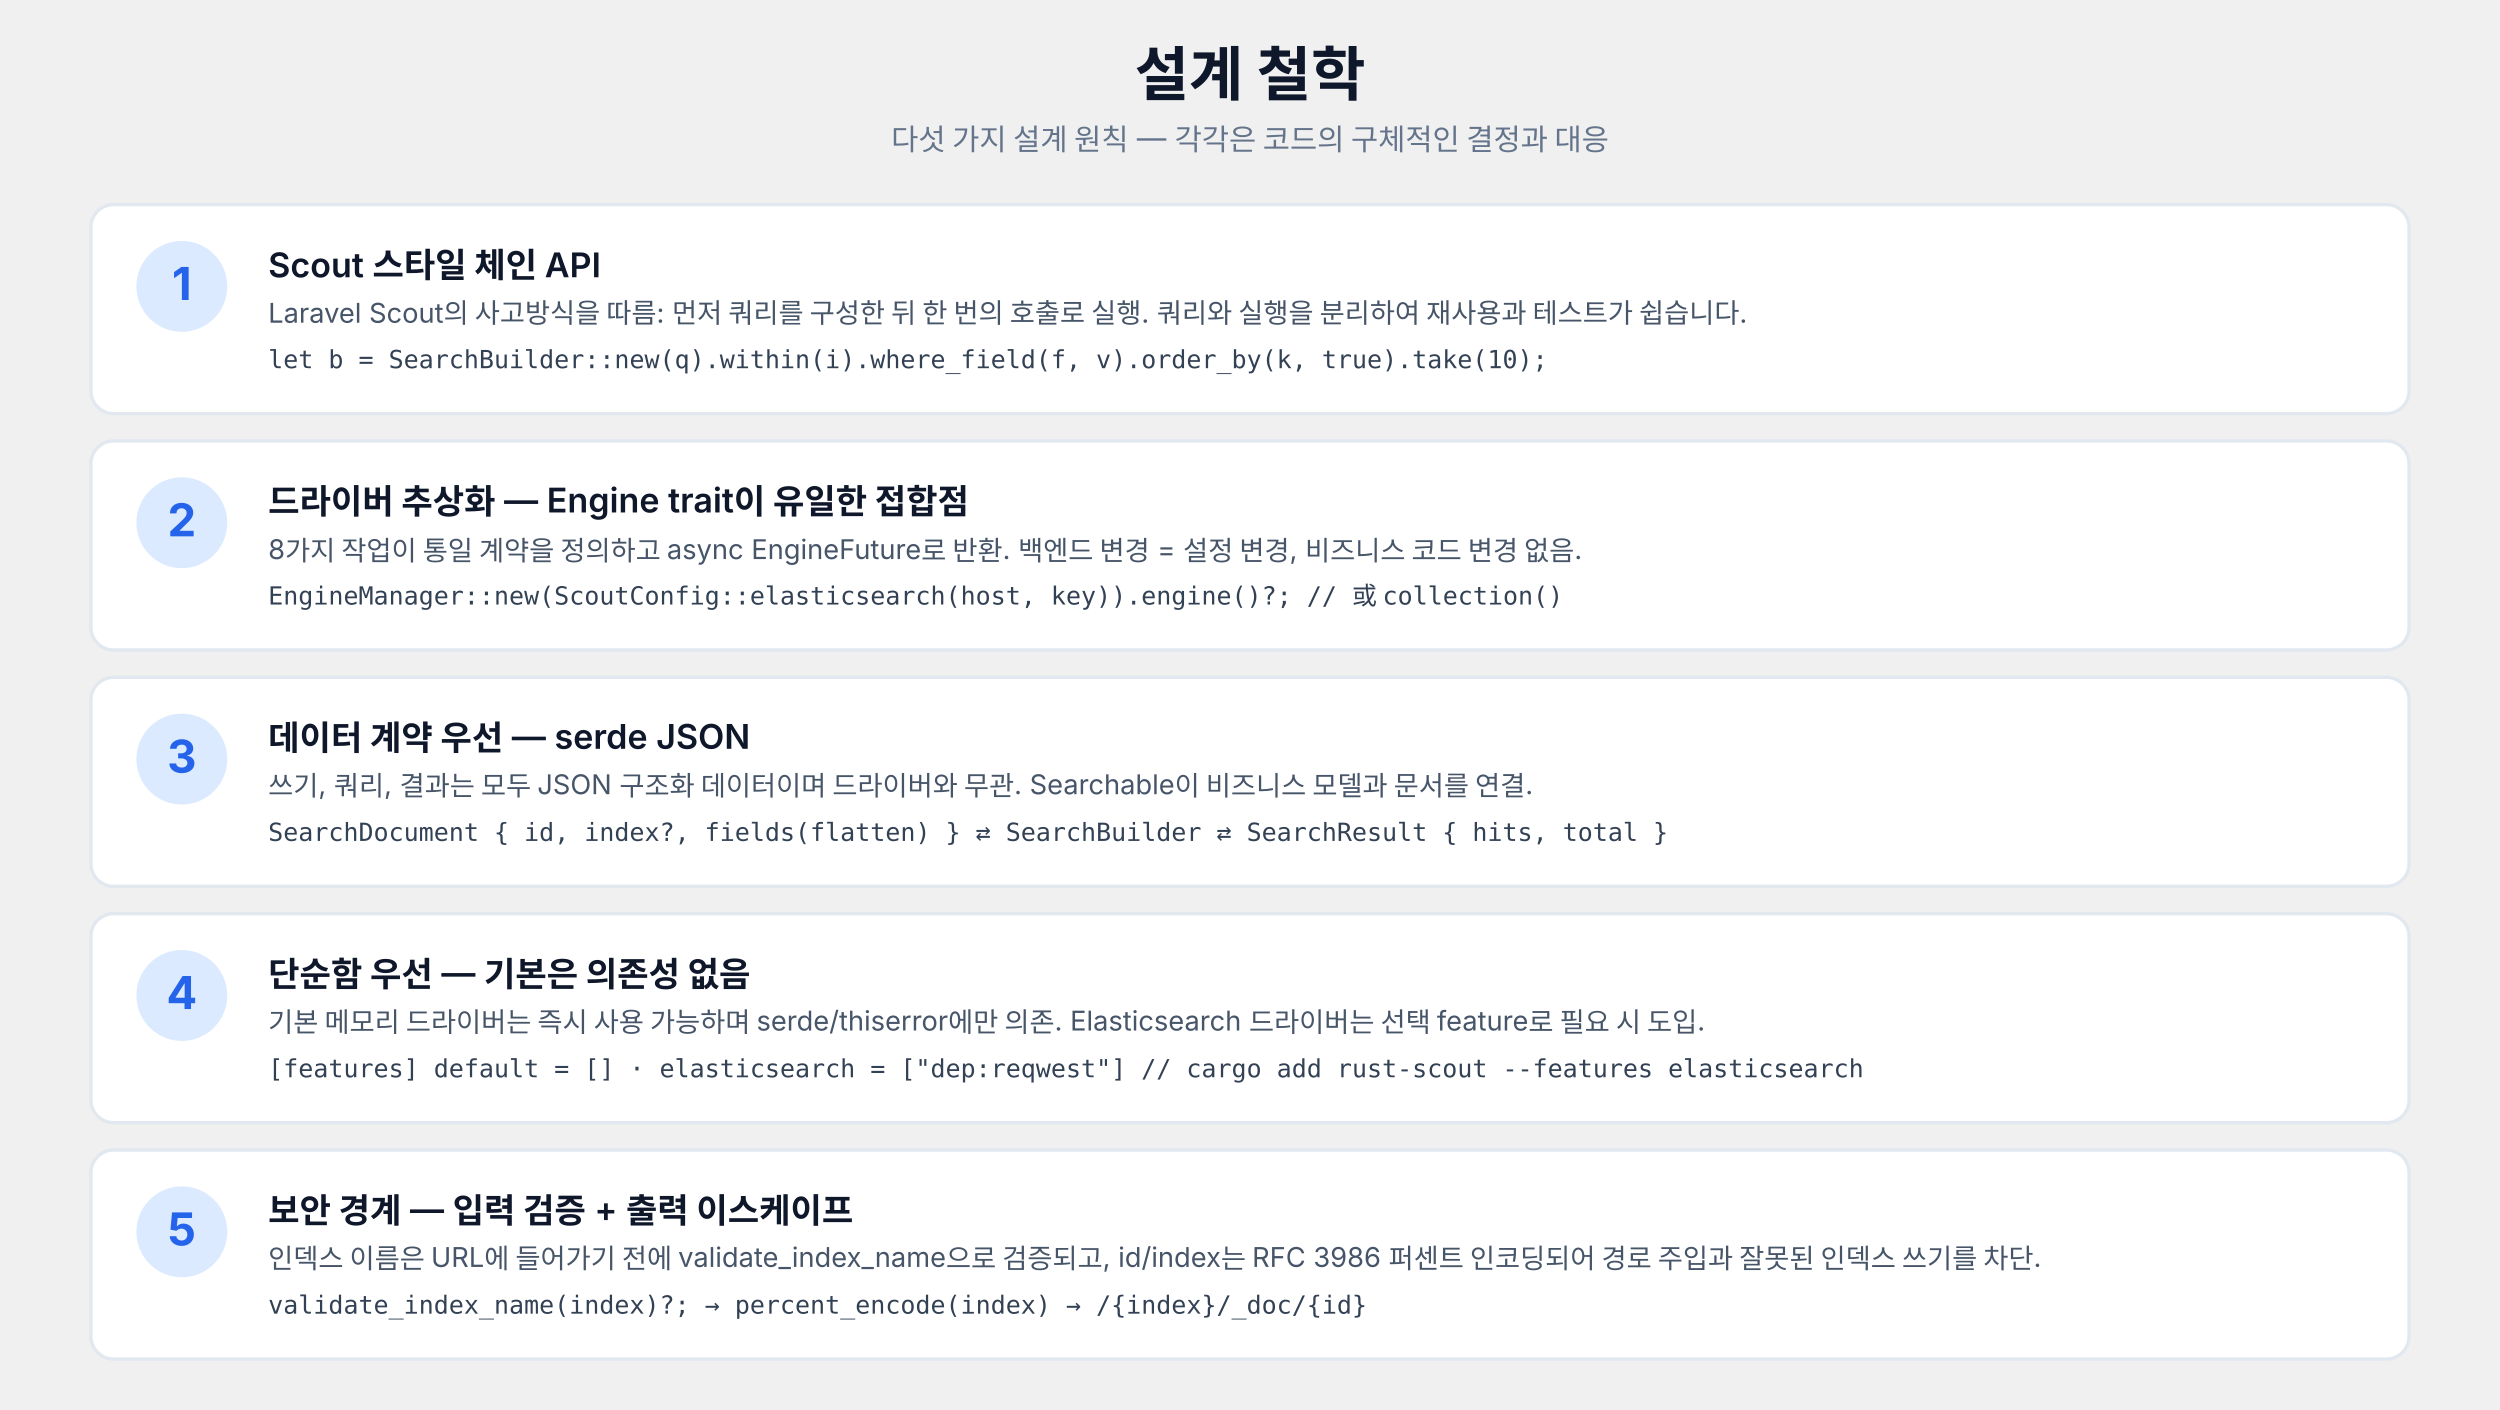
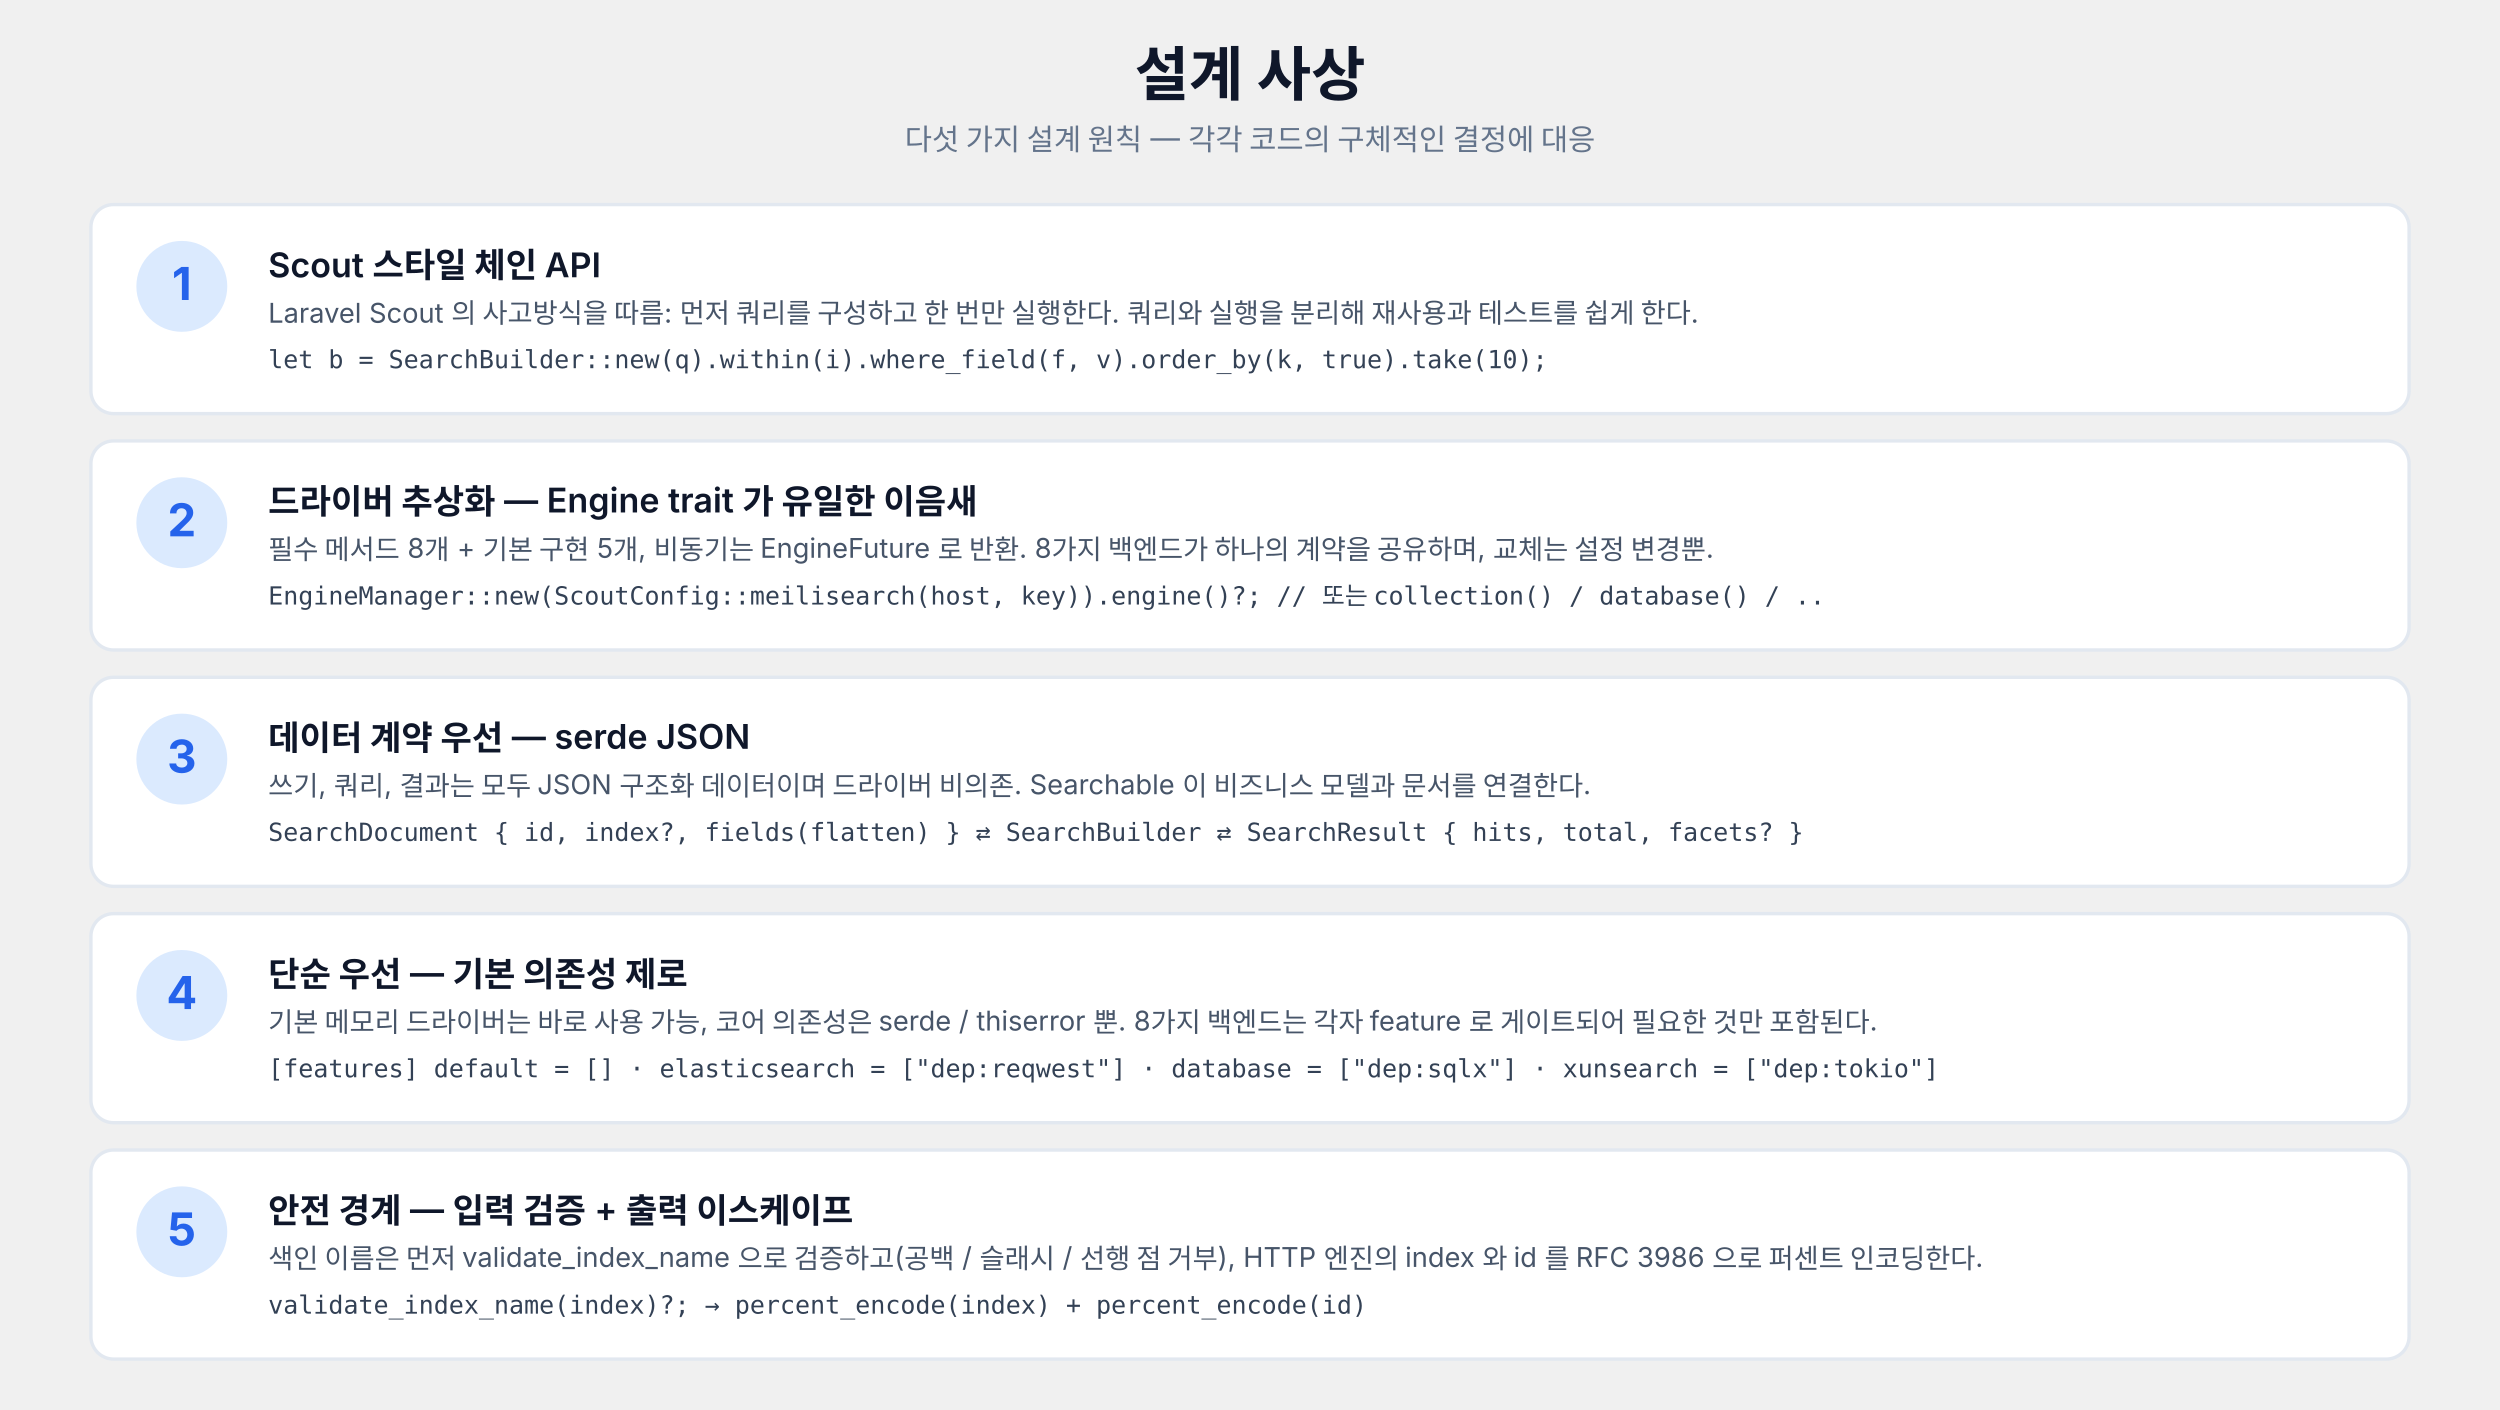
<svg xmlns="http://www.w3.org/2000/svg" viewBox="0 0 1100 620" font-family="system-ui, -apple-system, 'Segoe UI', sans-serif">
  <defs>
    <style>
      .title { font-size: 26px; font-weight: 700; fill: #0f172a; }
      .sub   { font-size: 13px; fill: #64748b; }
      .card  { fill: #ffffff; stroke: #e2e8f0; stroke-width: 1.5; rx: 10; }
      .num   { font-size: 20px; font-weight: 700; fill: #2563eb; }
      .name  { font-size: 15px; font-weight: 600; fill: #0f172a; }
      .desc  { font-size: 12px; fill: #475569; }
      .code  { font-size: 11px; fill: #334155; font-family: ui-monospace, SFMono-Regular, Menlo, monospace; }
      .rule  { fill: #dbeafe; }
    </style>
  </defs>
-   <text x="550" y="42" text-anchor="middle" class="title">설계 철학</text>
-   <text x="550" y="66" text-anchor="middle" class="sub">다섯 가지 설계 원칙 — 각각은 코드의 구체적인 결정과 대응</text>
+   <text x="550" y="42" text-anchor="middle" class="title">설계 사상</text>
+   <text x="550" y="66" text-anchor="middle" class="sub">다섯 가지 설계 원칙 — 각각 코드의 구체적인 결정에 대응</text>
  <rect x="40" y="90" width="1020" height="92" class="card" />
  <rect x="60" y="106" width="40" height="40" rx="20" class="rule" />
  <text x="80" y="132" text-anchor="middle" class="num">1</text>
  <text x="118" y="122" class="name">Scout 스타일 체인 API</text>
-   <text x="118" y="142" class="desc">Laravel Scout의 사고방식을 따름: 먼저 쿼리를 구성한 뒤 한 번의 호출로 실행. 쿼리와 실행을 분리하여 재사용과 테스트가 쉽습니다.</text>
+   <text x="118" y="142" class="desc">Laravel Scout 의 사고방식을 따름: 먼저 쿼리를 구성하고 한 번만 실행한다. 쿼리와 실행을 분리해 재사용과 테스트를 쉽게 한다.</text>
  <text x="118" y="162" class="code">let b = SearchBuilder::new(q).within(i).where_field(f, v).order_by(k, true).take(10);</text>
  <rect x="40" y="194" width="1020" height="92" class="card" />
  <rect x="60" y="210" width="40" height="40" rx="20" class="rule" />
  <text x="80" y="236" text-anchor="middle" class="num">2</text>
-   <text x="118" y="226" class="name">드라이버 추상화 — Engine trait이 유일한 접합점</text>
-   <text x="118" y="246" class="desc">8가지 작업이 통일 계약을 정의하고 async EngineFuture로 반환. 백엔드 변경 = 설정 변경, 비즈니스 코드 변경 없음.</text>
-   <text x="118" y="266" class="code">EngineManager::new(ScoutConfig::elasticsearch(host, key)).engine()?;  // 或 collection()</text>
+   <text x="118" y="226" class="name">드라이버 추상화 — Engine trait 가 유일한 이음새</text>
+   <text x="118" y="246" class="desc">필수 메서드 8개 + 기본 구현 5개, 비동기는 EngineFuture 로 반환. 8가지 백엔드가 하나의 계약을 공유하며, 교체는 설정 변경뿐.</text>
+   <text x="118" y="266" class="code">EngineManager::new(ScoutConfig::meilisearch(host, key)).engine()?;  // 또는 collection() / database() / ..</text>
  <rect x="40" y="298" width="1020" height="92" class="card" />
  <rect x="60" y="314" width="40" height="40" rx="20" class="rule" />
  <text x="80" y="340" text-anchor="middle" class="num">3</text>
  <text x="118" y="330" class="name">데이터 계약 우선 — serde JSON</text>
-   <text x="118" y="350" class="desc">쓰기, 쿼리, 결과는 모두 JSON 구조화 데이터이며 드라이버와 무관. Searchable이 비즈니스 모델과 문서를 연결.</text>
-   <text x="118" y="370" class="code">SearchDocument { id, index?, fields(flatten) } ⇄ SearchBuilder ⇄ SearchResult { hits, total }</text>
+   <text x="118" y="350" class="desc">쓰기, 쿼리, 결과는 모두 JSON 구조화 데이터이며 드라이버 비의존. Searchable 이 비즈니스 모델과 문서를 연결한다.</text>
+   <text x="118" y="370" class="code">SearchDocument { id, index?, fields(flatten) } ⇄ SearchBuilder ⇄ SearchResult { hits, total, facets? }</text>
  <rect x="40" y="402" width="1020" height="92" class="card" />
  <rect x="60" y="418" width="40" height="40" rx="20" class="rule" />
  <text x="80" y="444" text-anchor="middle" class="num">4</text>
-   <text x="118" y="434" class="name">단순함 우선 — 기본은 의존성 없음</text>
-   <text x="118" y="454" class="desc">기본 메모리 드라이버는 즉시 사용 가능하며 serde/thiserror에만 의존. Elasticsearch 드라이버는 선택 feature로 필요 시 도입.</text>
-   <text x="118" y="474" class="code">[features] default = [] · elasticsearch = ["dep:reqwest"]   // cargo add rust-scout --features elasticsearch</text>
+   <text x="118" y="434" class="name">단순 우선 — 기본 의존성 제로</text>
+   <text x="118" y="454" class="desc">기본 메모리 드라이버는 바로 사용 가능, 코어 의존성은 serde / thiserror 뿐. 8가지 백엔드는 각자 feature 로 게이트되어 필요한 것만 포함된다.</text>
+   <text x="118" y="474" class="code">[features] default = [] · elasticsearch = ["dep:reqwest"] · database = ["dep:sqlx"] · xunsearch = ["dep:tokio"]</text>
  <rect x="40" y="506" width="1020" height="92" class="card" />
  <rect x="60" y="522" width="40" height="40" rx="20" class="rule" />
  <text x="80" y="548" text-anchor="middle" class="num">5</text>
-   <text x="118" y="538" class="name">보안 경계 — 입력 검증 + 출력 이스케이프</text>
-   <text x="118" y="558" class="desc">인덱스 이름은 URL에 들어가기 전에 validate_index_name으로 검증되고, id/index는 RFC 3986 퍼센트 인코딩되어 경로 주입과 잘못된 인덱스 쓰기를 차단.</text>
-   <text x="118" y="578" class="code">validate_index_name(index)?;  →  percent_encode(index) →  /{index}/_doc/{id}</text>
+   <text x="118" y="538" class="name">안전 경계 — 입력 검증 + 출력 이스케이프</text>
+   <text x="118" y="558" class="desc">색인 이름은 먼저 validate_index_name 으로 검증하고(공백 / 슬래시 / 선행 점 거부), HTTP 엔진의 index 와 id 를 RFC 3986 으로 퍼센트 인코딩한다.</text>
+   <text x="118" y="578" class="code">validate_index_name(index)?;  →  percent_encode(index) + percent_encode(id)</text>
</svg>
